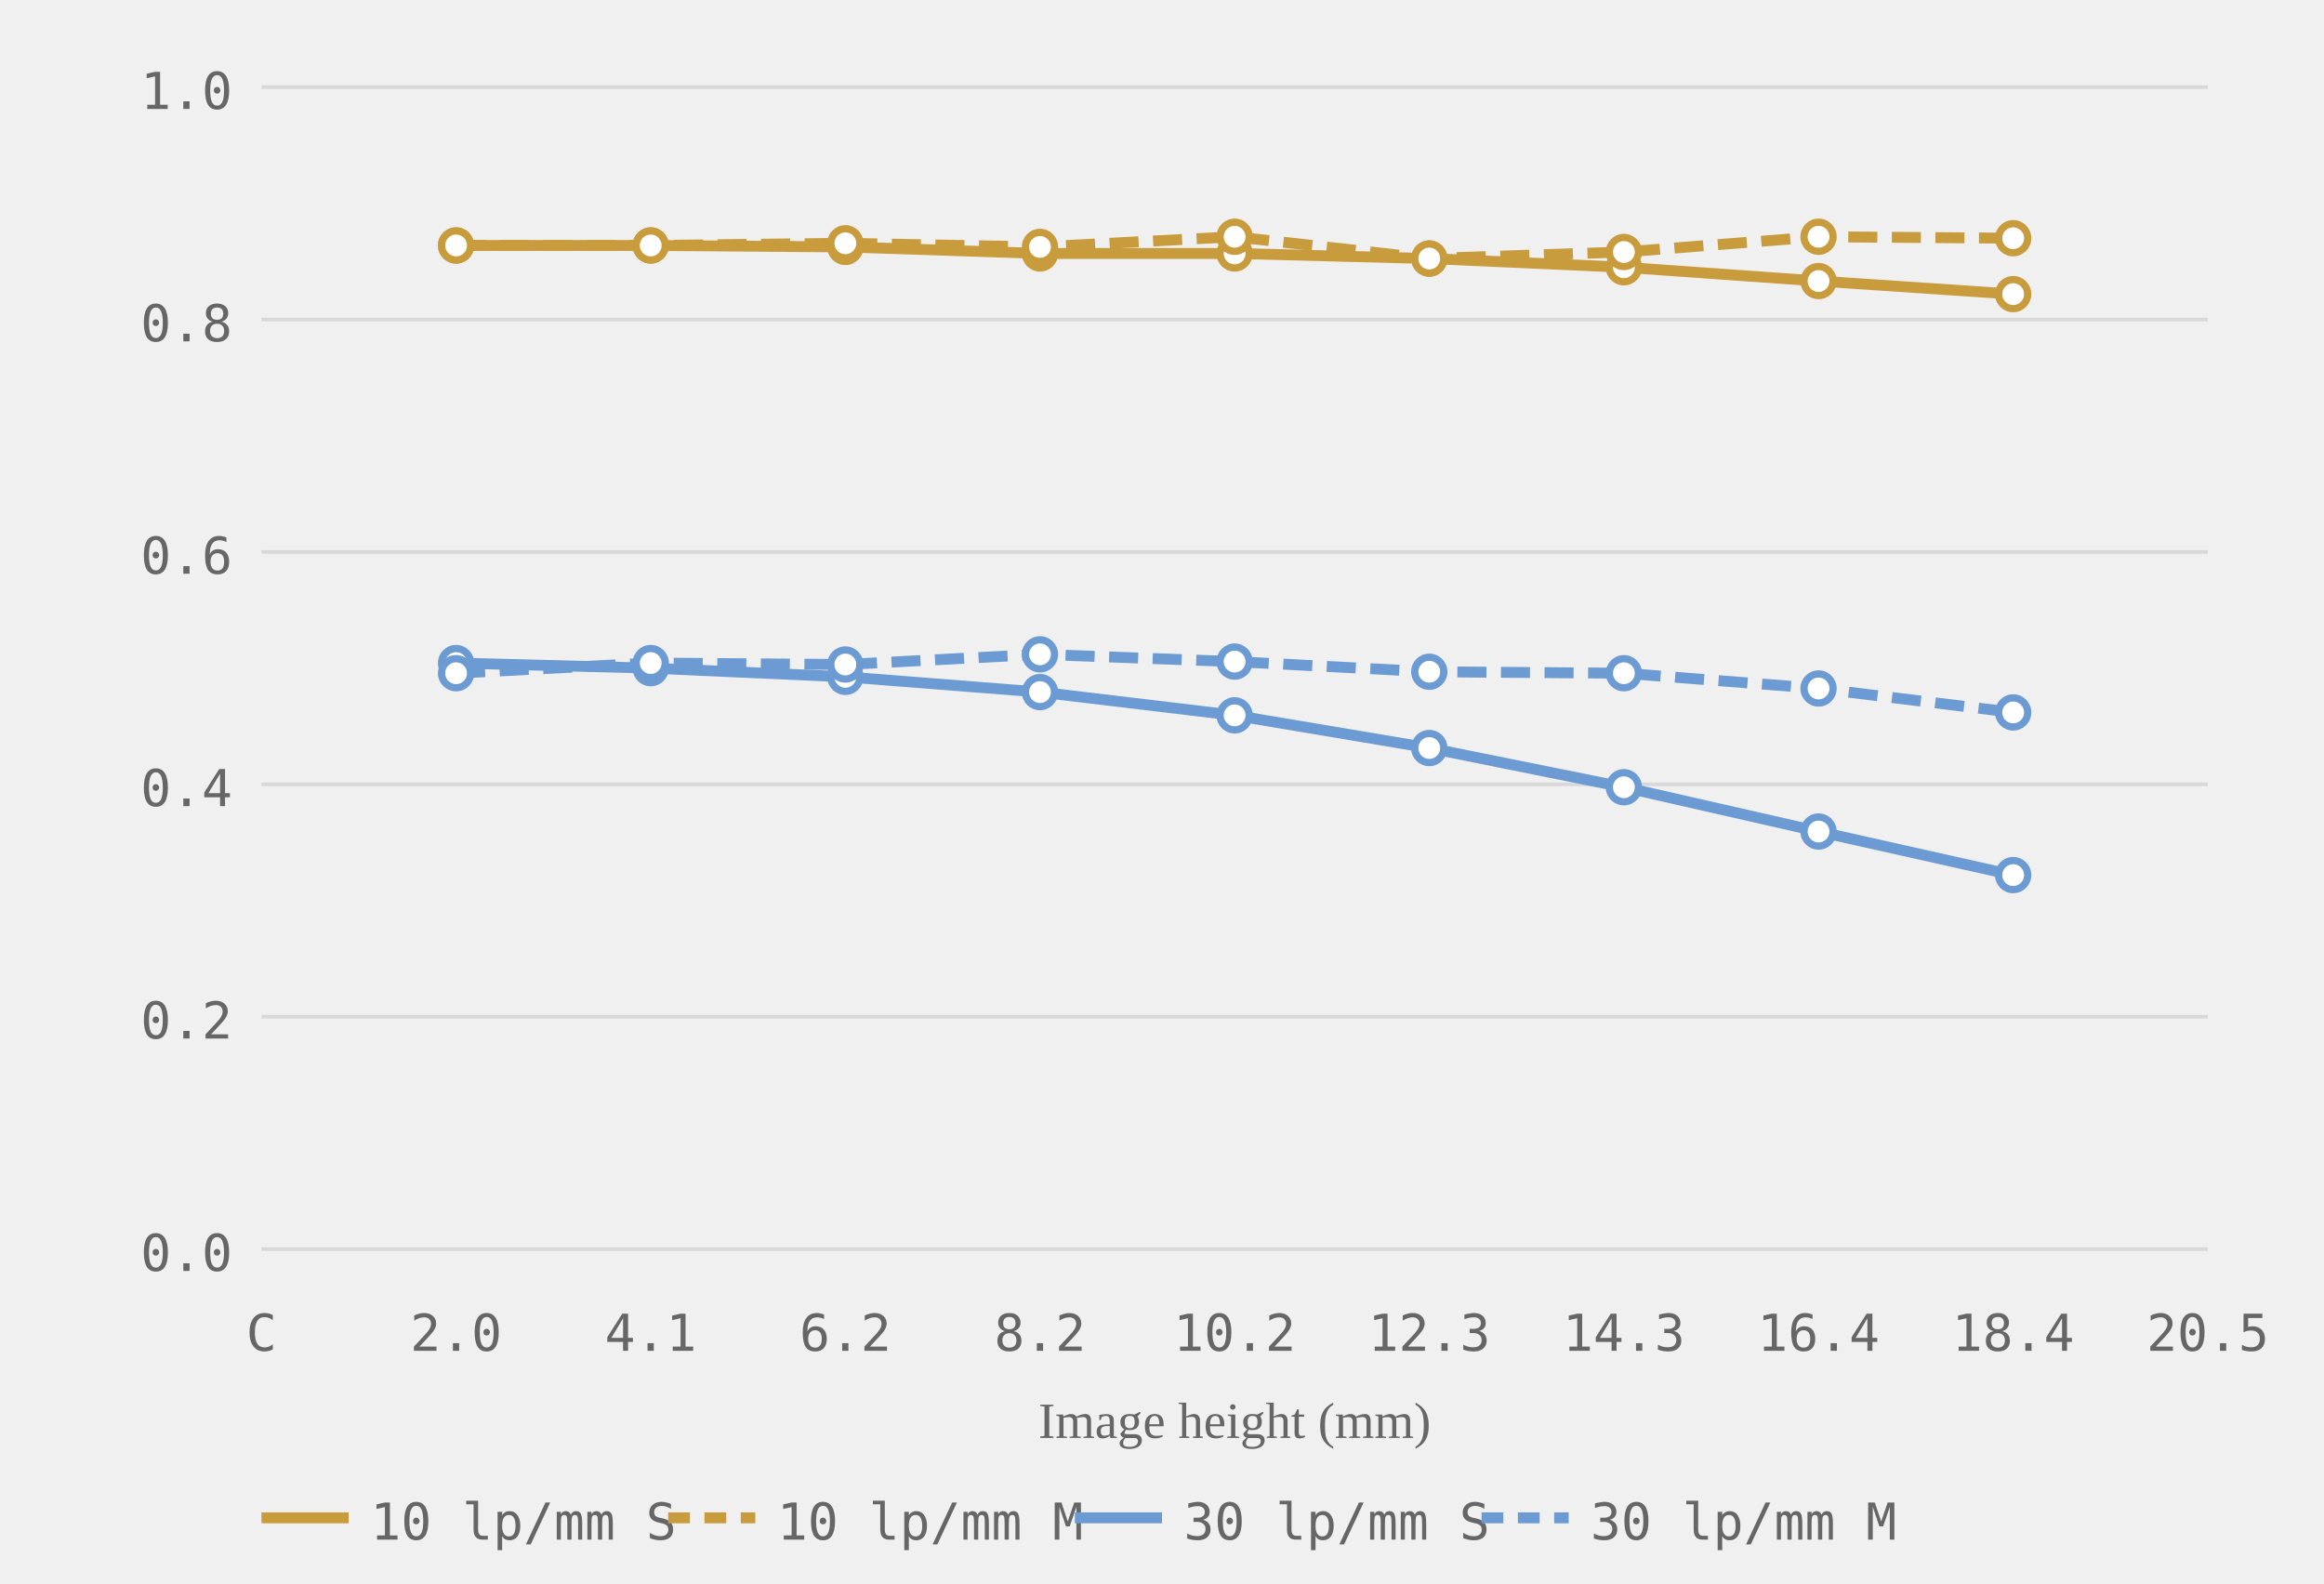
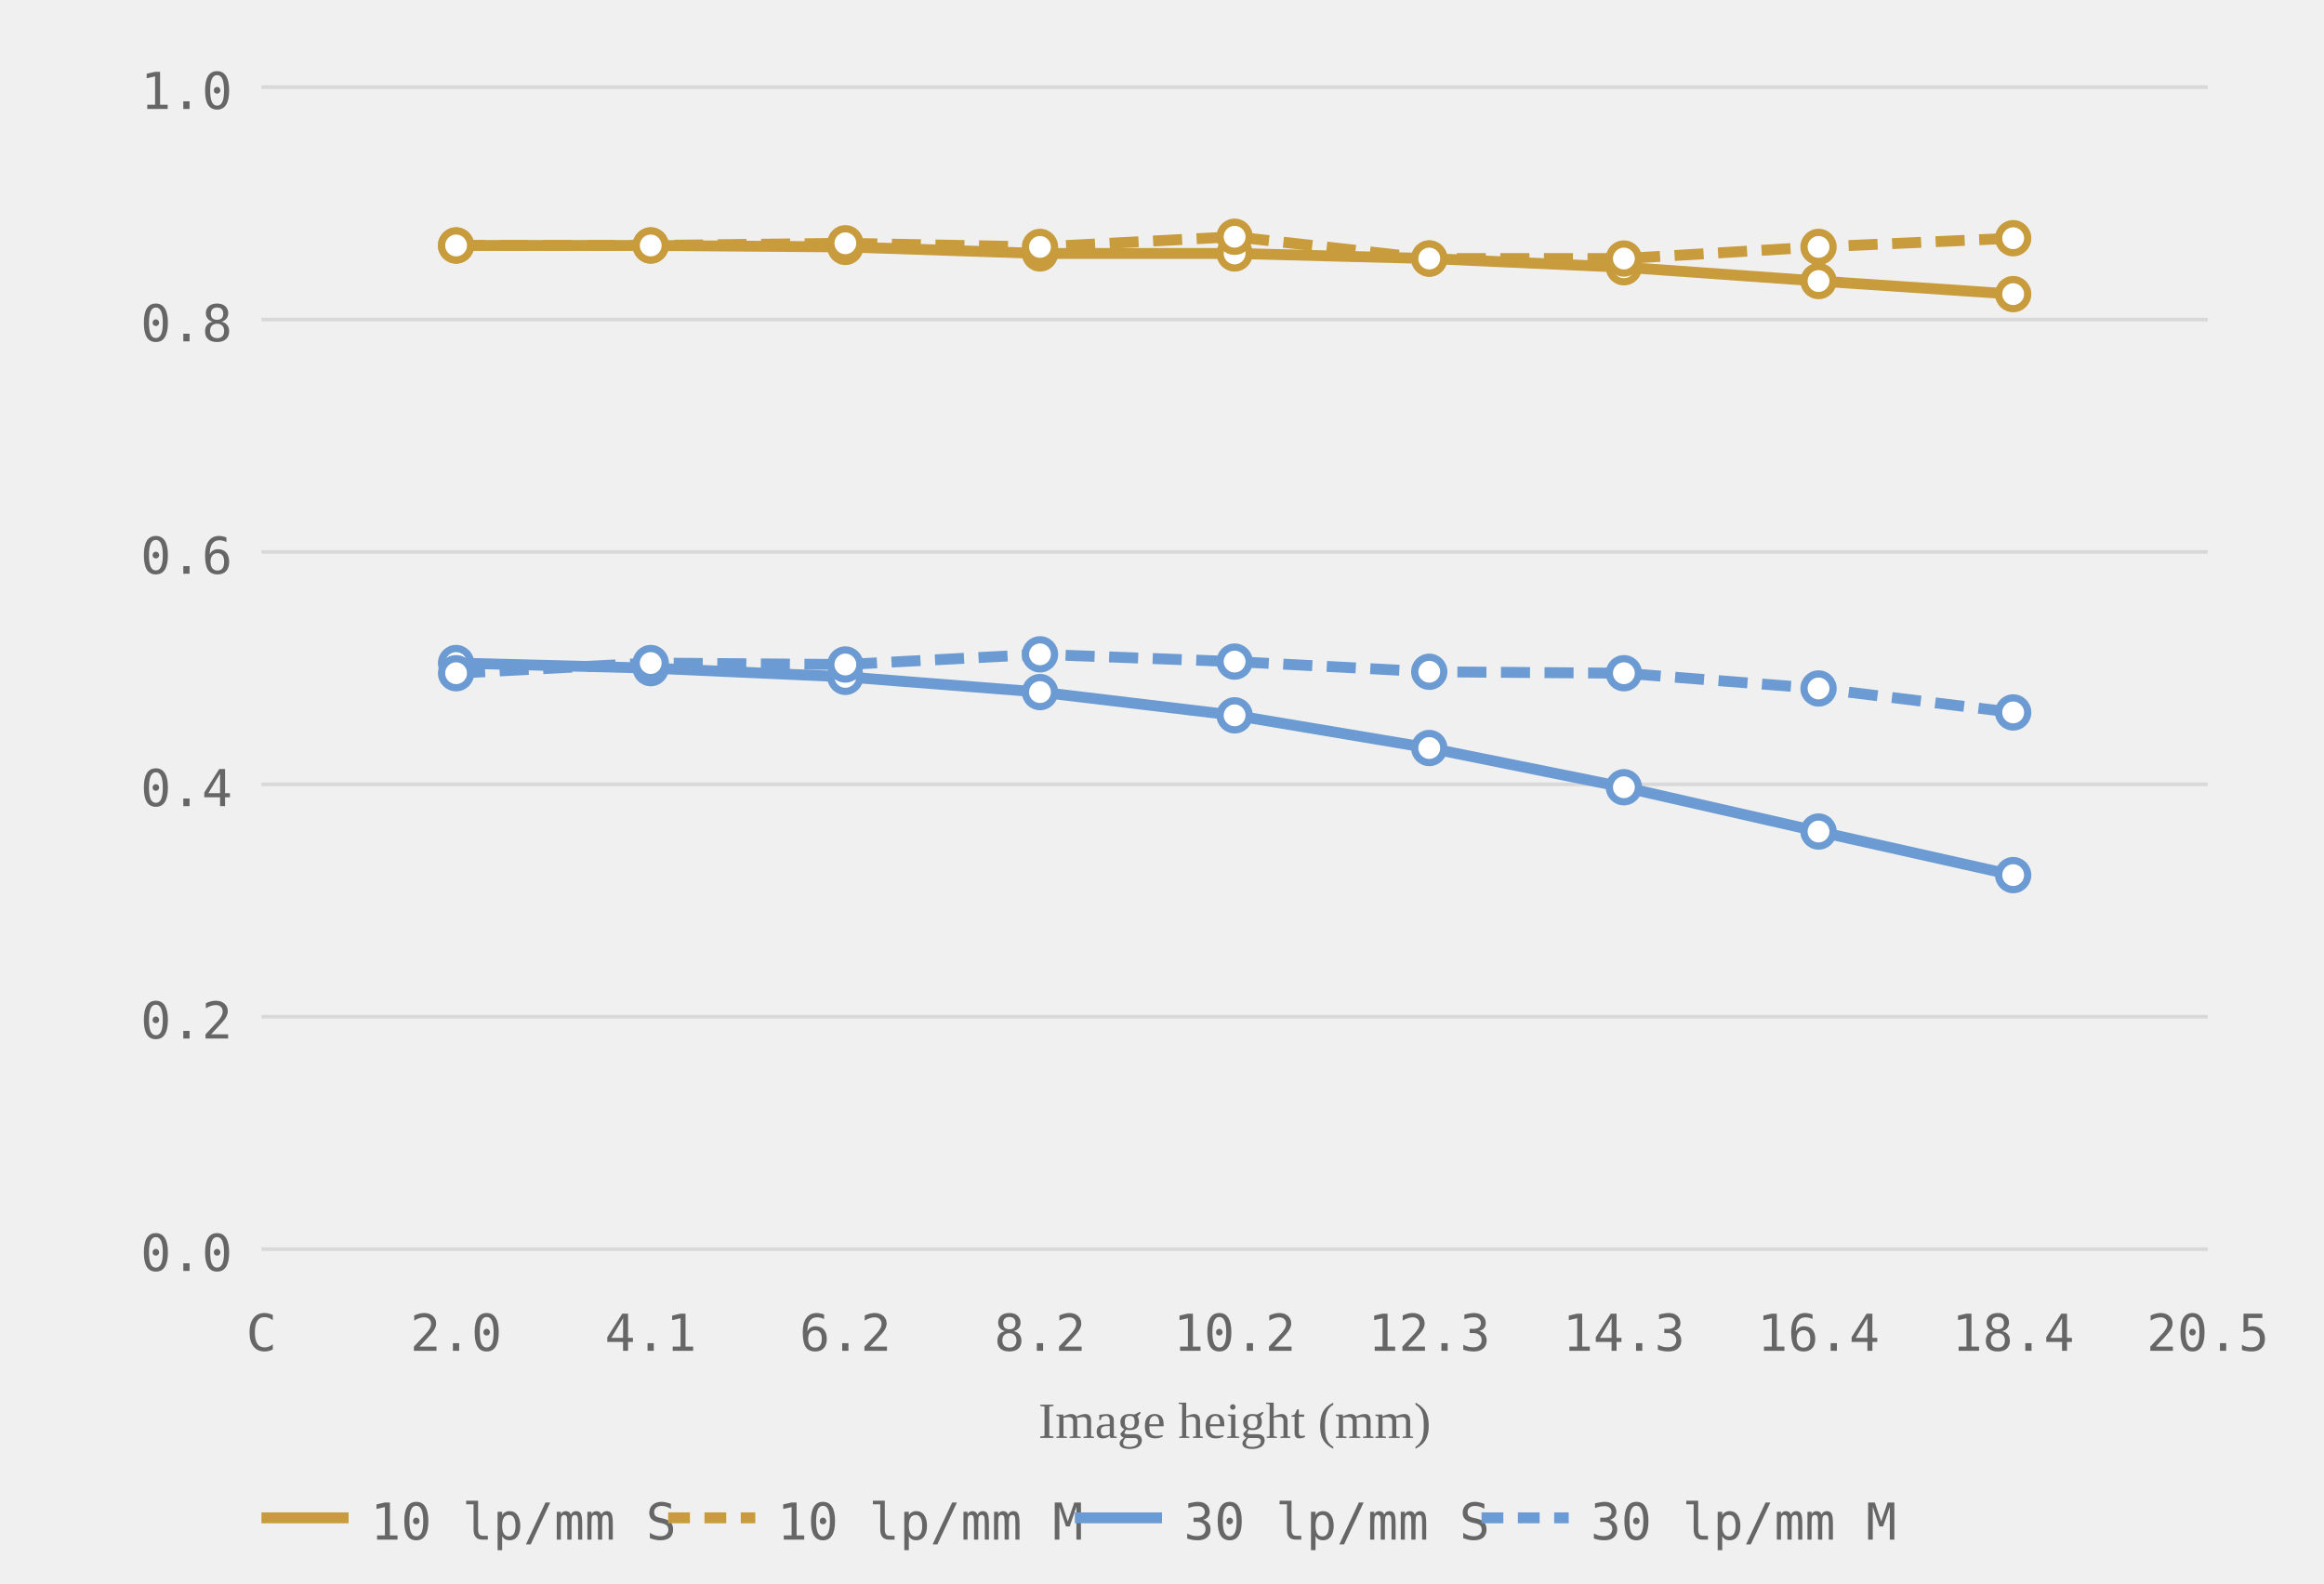
<svg xmlns="http://www.w3.org/2000/svg" viewBox="0 0 320 218" role="img" aria-label="MTF chart, generated from readings">
  <style>.grid-line { stroke: #d8d8d8; stroke-width: 0.5; }.axis-label { font-size: 7px; fill: #666666; font-family: ui-monospace, monospace; }.axis-y { text-anchor: end; }.axis-x { text-anchor: middle; }.axis-title { font-size: 7px; fill: #666666; text-anchor: middle; }.curve { fill: none; stroke-width: 1.5; }.curve-m { stroke-dasharray: 4 2; }.dot { fill: white; stroke-width: 1; }.legend-text { font-size: 7px; fill: #666666; font-family: ui-monospace, monospace; }</style>
  <line class="grid-line" x1="36" y1="172.0" x2="304" y2="172.0" />
  <line class="grid-line" x1="36" y1="140.0" x2="304" y2="140.0" />
  <line class="grid-line" x1="36" y1="108.0" x2="304" y2="108.0" />
  <line class="grid-line" x1="36" y1="76.0" x2="304" y2="76.0" />
  <line class="grid-line" x1="36" y1="44.0" x2="304" y2="44.0" />
  <line class="grid-line" x1="36" y1="12.0" x2="304" y2="12.0" />
  <text class="axis-label axis-y" x="32" y="175.0">0.0</text>
  <text class="axis-label axis-y" x="32" y="143.0">0.2</text>
  <text class="axis-label axis-y" x="32" y="111.0">0.4</text>
  <text class="axis-label axis-y" x="32" y="79.0">0.6</text>
  <text class="axis-label axis-y" x="32" y="47.0">0.8</text>
  <text class="axis-label axis-y" x="32" y="15.0">1.0</text>
  <text class="axis-label axis-x" x="36.0" y="186">C</text>
  <text class="axis-label axis-x" x="62.8" y="186">2.0</text>
  <text class="axis-label axis-x" x="89.6" y="186">4.1</text>
  <text class="axis-label axis-x" x="116.4" y="186">6.2</text>
  <text class="axis-label axis-x" x="143.2" y="186">8.2</text>
  <text class="axis-label axis-x" x="170.0" y="186">10.2</text>
  <text class="axis-label axis-x" x="196.8" y="186">12.3</text>
  <text class="axis-label axis-x" x="223.6" y="186">14.3</text>
  <text class="axis-label axis-x" x="250.4" y="186">16.4</text>
  <text class="axis-label axis-x" x="277.2" y="186">18.4</text>
  <text class="axis-label axis-x" x="304.0" y="186">20.5</text>
  <text class="axis-title" x="170.0" y="198">Image height (mm)</text>
  <polyline class="curve curve-10" style="stroke:#c89b3c" points="62.8,33.8 89.6,33.8 116.4,34.0 143.2,34.9 170.0,34.9 196.8,35.6 223.6,36.8 250.4,38.7 277.2,40.5" />
-   <polyline class="curve curve-10 curve-m" style="stroke:#c89b3c" points="62.8,33.8 89.6,33.8 116.4,33.5 143.2,34.0 170.0,32.6 196.8,35.6 223.6,34.7 250.4,32.6 277.2,32.8" stroke-dasharray="4 2" />
+   <polyline class="curve curve-10 curve-m" style="stroke:#c89b3c" points="62.8,33.8 89.6,33.8 116.4,33.5 143.2,34.0 170.0,32.6 196.8,35.6 223.6,35.6 250.4,34.0 277.2,32.8" stroke-dasharray="4 2" />
  <polyline class="curve curve-30" style="stroke:#6b9bd2" points="62.8,91.3 89.6,92.0 116.4,93.2 143.2,95.3 170.0,98.5 196.8,103.0 223.6,108.4 250.4,114.5 277.2,120.5" />
  <polyline class="curve curve-30 curve-m" style="stroke:#6b9bd2" points="62.8,92.7 89.6,91.3 116.4,91.5 143.2,90.1 170.0,91.1 196.8,92.5 223.6,92.7 250.4,94.8 277.2,98.1" stroke-dasharray="4 2" />
  <circle class="dot dot-10" style="stroke:#c89b3c" cx="62.8" cy="33.8" r="2" />
  <circle class="dot dot-10" style="stroke:#c89b3c" cx="89.6" cy="33.8" r="2" />
  <circle class="dot dot-10" style="stroke:#c89b3c" cx="116.4" cy="34.0" r="2" />
  <circle class="dot dot-10" style="stroke:#c89b3c" cx="143.2" cy="34.9" r="2" />
  <circle class="dot dot-10" style="stroke:#c89b3c" cx="170.0" cy="34.9" r="2" />
  <circle class="dot dot-10" style="stroke:#c89b3c" cx="196.8" cy="35.6" r="2" />
  <circle class="dot dot-10" style="stroke:#c89b3c" cx="223.6" cy="36.8" r="2" />
  <circle class="dot dot-10" style="stroke:#c89b3c" cx="250.4" cy="38.7" r="2" />
  <circle class="dot dot-10" style="stroke:#c89b3c" cx="277.2" cy="40.5" r="2" />
  <circle class="dot dot-10" style="stroke:#c89b3c" cx="62.8" cy="33.8" r="2" />
  <circle class="dot dot-10" style="stroke:#c89b3c" cx="89.6" cy="33.8" r="2" />
  <circle class="dot dot-10" style="stroke:#c89b3c" cx="116.4" cy="33.5" r="2" />
  <circle class="dot dot-10" style="stroke:#c89b3c" cx="143.2" cy="34.0" r="2" />
  <circle class="dot dot-10" style="stroke:#c89b3c" cx="170.0" cy="32.6" r="2" />
  <circle class="dot dot-10" style="stroke:#c89b3c" cx="196.8" cy="35.6" r="2" />
-   <circle class="dot dot-10" style="stroke:#c89b3c" cx="223.6" cy="34.7" r="2" />
-   <circle class="dot dot-10" style="stroke:#c89b3c" cx="250.4" cy="32.6" r="2" />
+   <circle class="dot dot-10" style="stroke:#c89b3c" cx="223.6" cy="35.6" r="2" />
+   <circle class="dot dot-10" style="stroke:#c89b3c" cx="250.4" cy="34.0" r="2" />
  <circle class="dot dot-10" style="stroke:#c89b3c" cx="277.2" cy="32.8" r="2" />
  <circle class="dot dot-30" style="stroke:#6b9bd2" cx="62.8" cy="91.3" r="2" />
  <circle class="dot dot-30" style="stroke:#6b9bd2" cx="89.6" cy="92.0" r="2" />
  <circle class="dot dot-30" style="stroke:#6b9bd2" cx="116.4" cy="93.2" r="2" />
  <circle class="dot dot-30" style="stroke:#6b9bd2" cx="143.2" cy="95.3" r="2" />
  <circle class="dot dot-30" style="stroke:#6b9bd2" cx="170.0" cy="98.5" r="2" />
  <circle class="dot dot-30" style="stroke:#6b9bd2" cx="196.8" cy="103.0" r="2" />
  <circle class="dot dot-30" style="stroke:#6b9bd2" cx="223.6" cy="108.4" r="2" />
  <circle class="dot dot-30" style="stroke:#6b9bd2" cx="250.4" cy="114.5" r="2" />
  <circle class="dot dot-30" style="stroke:#6b9bd2" cx="277.2" cy="120.5" r="2" />
  <circle class="dot dot-30" style="stroke:#6b9bd2" cx="62.8" cy="92.7" r="2" />
  <circle class="dot dot-30" style="stroke:#6b9bd2" cx="89.6" cy="91.3" r="2" />
  <circle class="dot dot-30" style="stroke:#6b9bd2" cx="116.4" cy="91.5" r="2" />
  <circle class="dot dot-30" style="stroke:#6b9bd2" cx="143.2" cy="90.1" r="2" />
  <circle class="dot dot-30" style="stroke:#6b9bd2" cx="170.0" cy="91.1" r="2" />
  <circle class="dot dot-30" style="stroke:#6b9bd2" cx="196.8" cy="92.5" r="2" />
  <circle class="dot dot-30" style="stroke:#6b9bd2" cx="223.6" cy="92.7" r="2" />
  <circle class="dot dot-30" style="stroke:#6b9bd2" cx="250.4" cy="94.8" r="2" />
  <circle class="dot dot-30" style="stroke:#6b9bd2" cx="277.2" cy="98.1" r="2" />
  <line x1="36" y1="209" x2="48" y2="209" stroke="#c89b3c" stroke-width="1.5" />
  <text class="legend-text" x="51" y="212">10 lp/mm S</text>
  <line x1="92" y1="209" x2="104" y2="209" stroke="#c89b3c" stroke-width="1.5" stroke-dasharray="3 2" />
  <text class="legend-text" x="107" y="212">10 lp/mm M</text>
  <line x1="148" y1="209" x2="160" y2="209" stroke="#6b9bd2" stroke-width="1.5" />
  <text class="legend-text" x="163" y="212">30 lp/mm S</text>
  <line x1="204" y1="209" x2="216" y2="209" stroke="#6b9bd2" stroke-width="1.5" stroke-dasharray="3 2" />
  <text class="legend-text" x="219" y="212">30 lp/mm M</text>
</svg>
